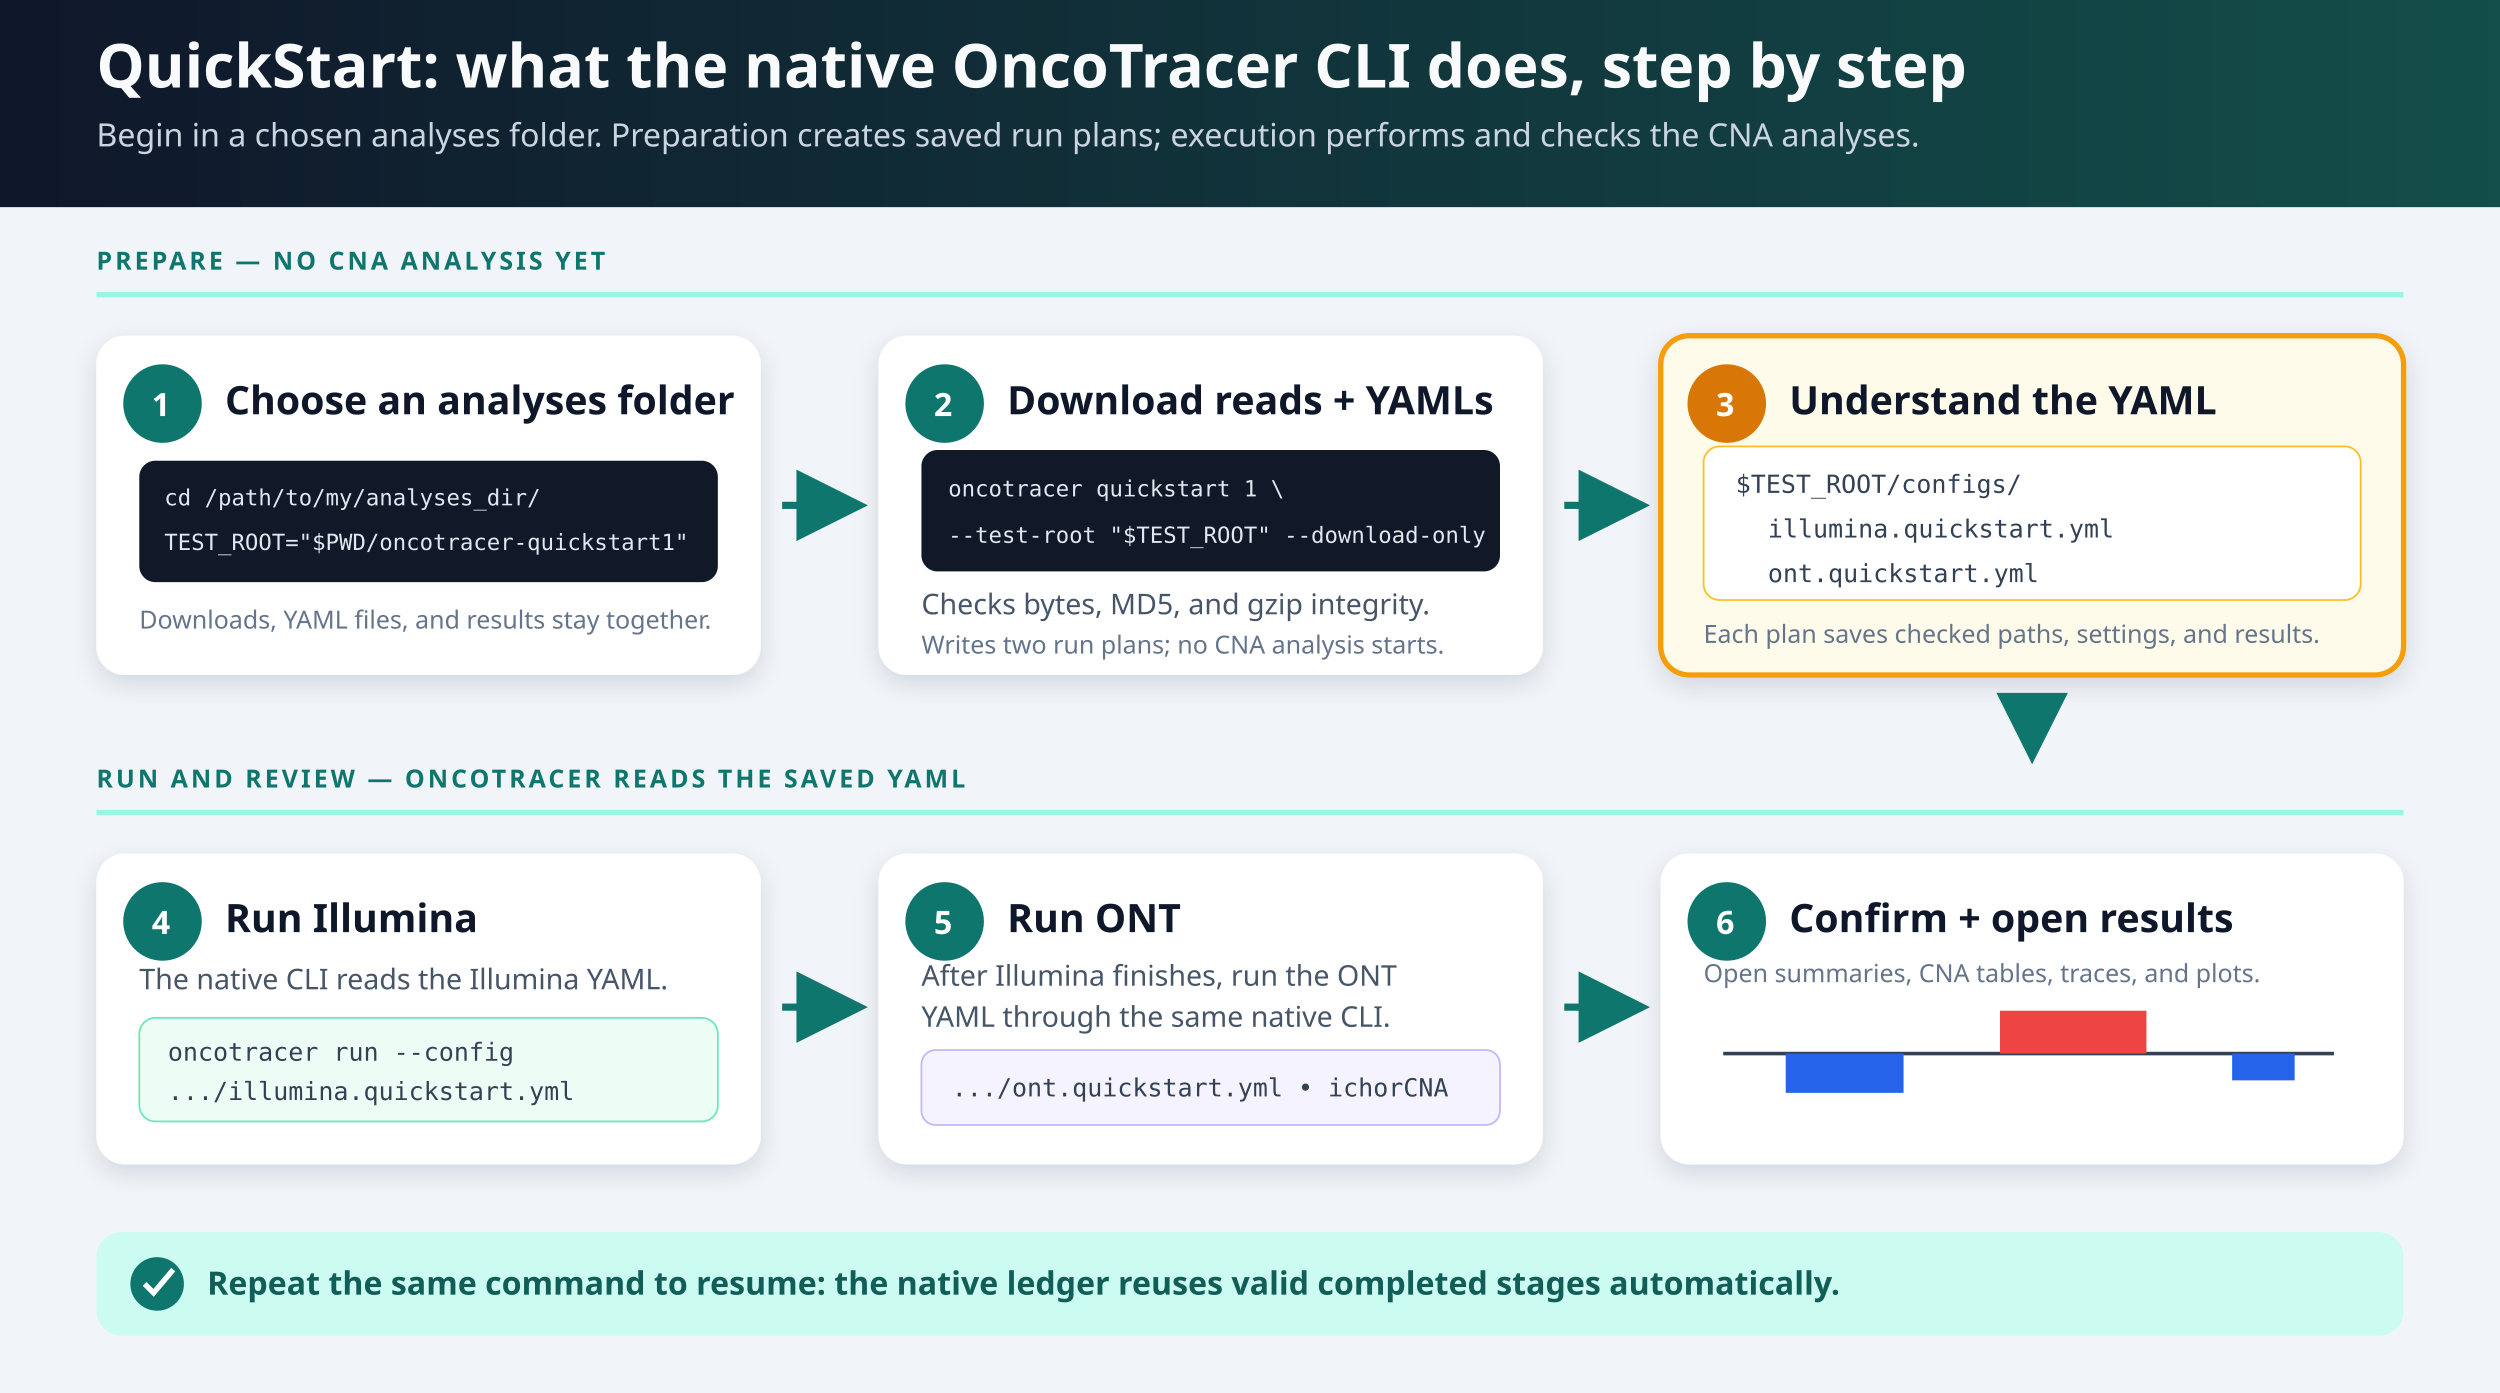
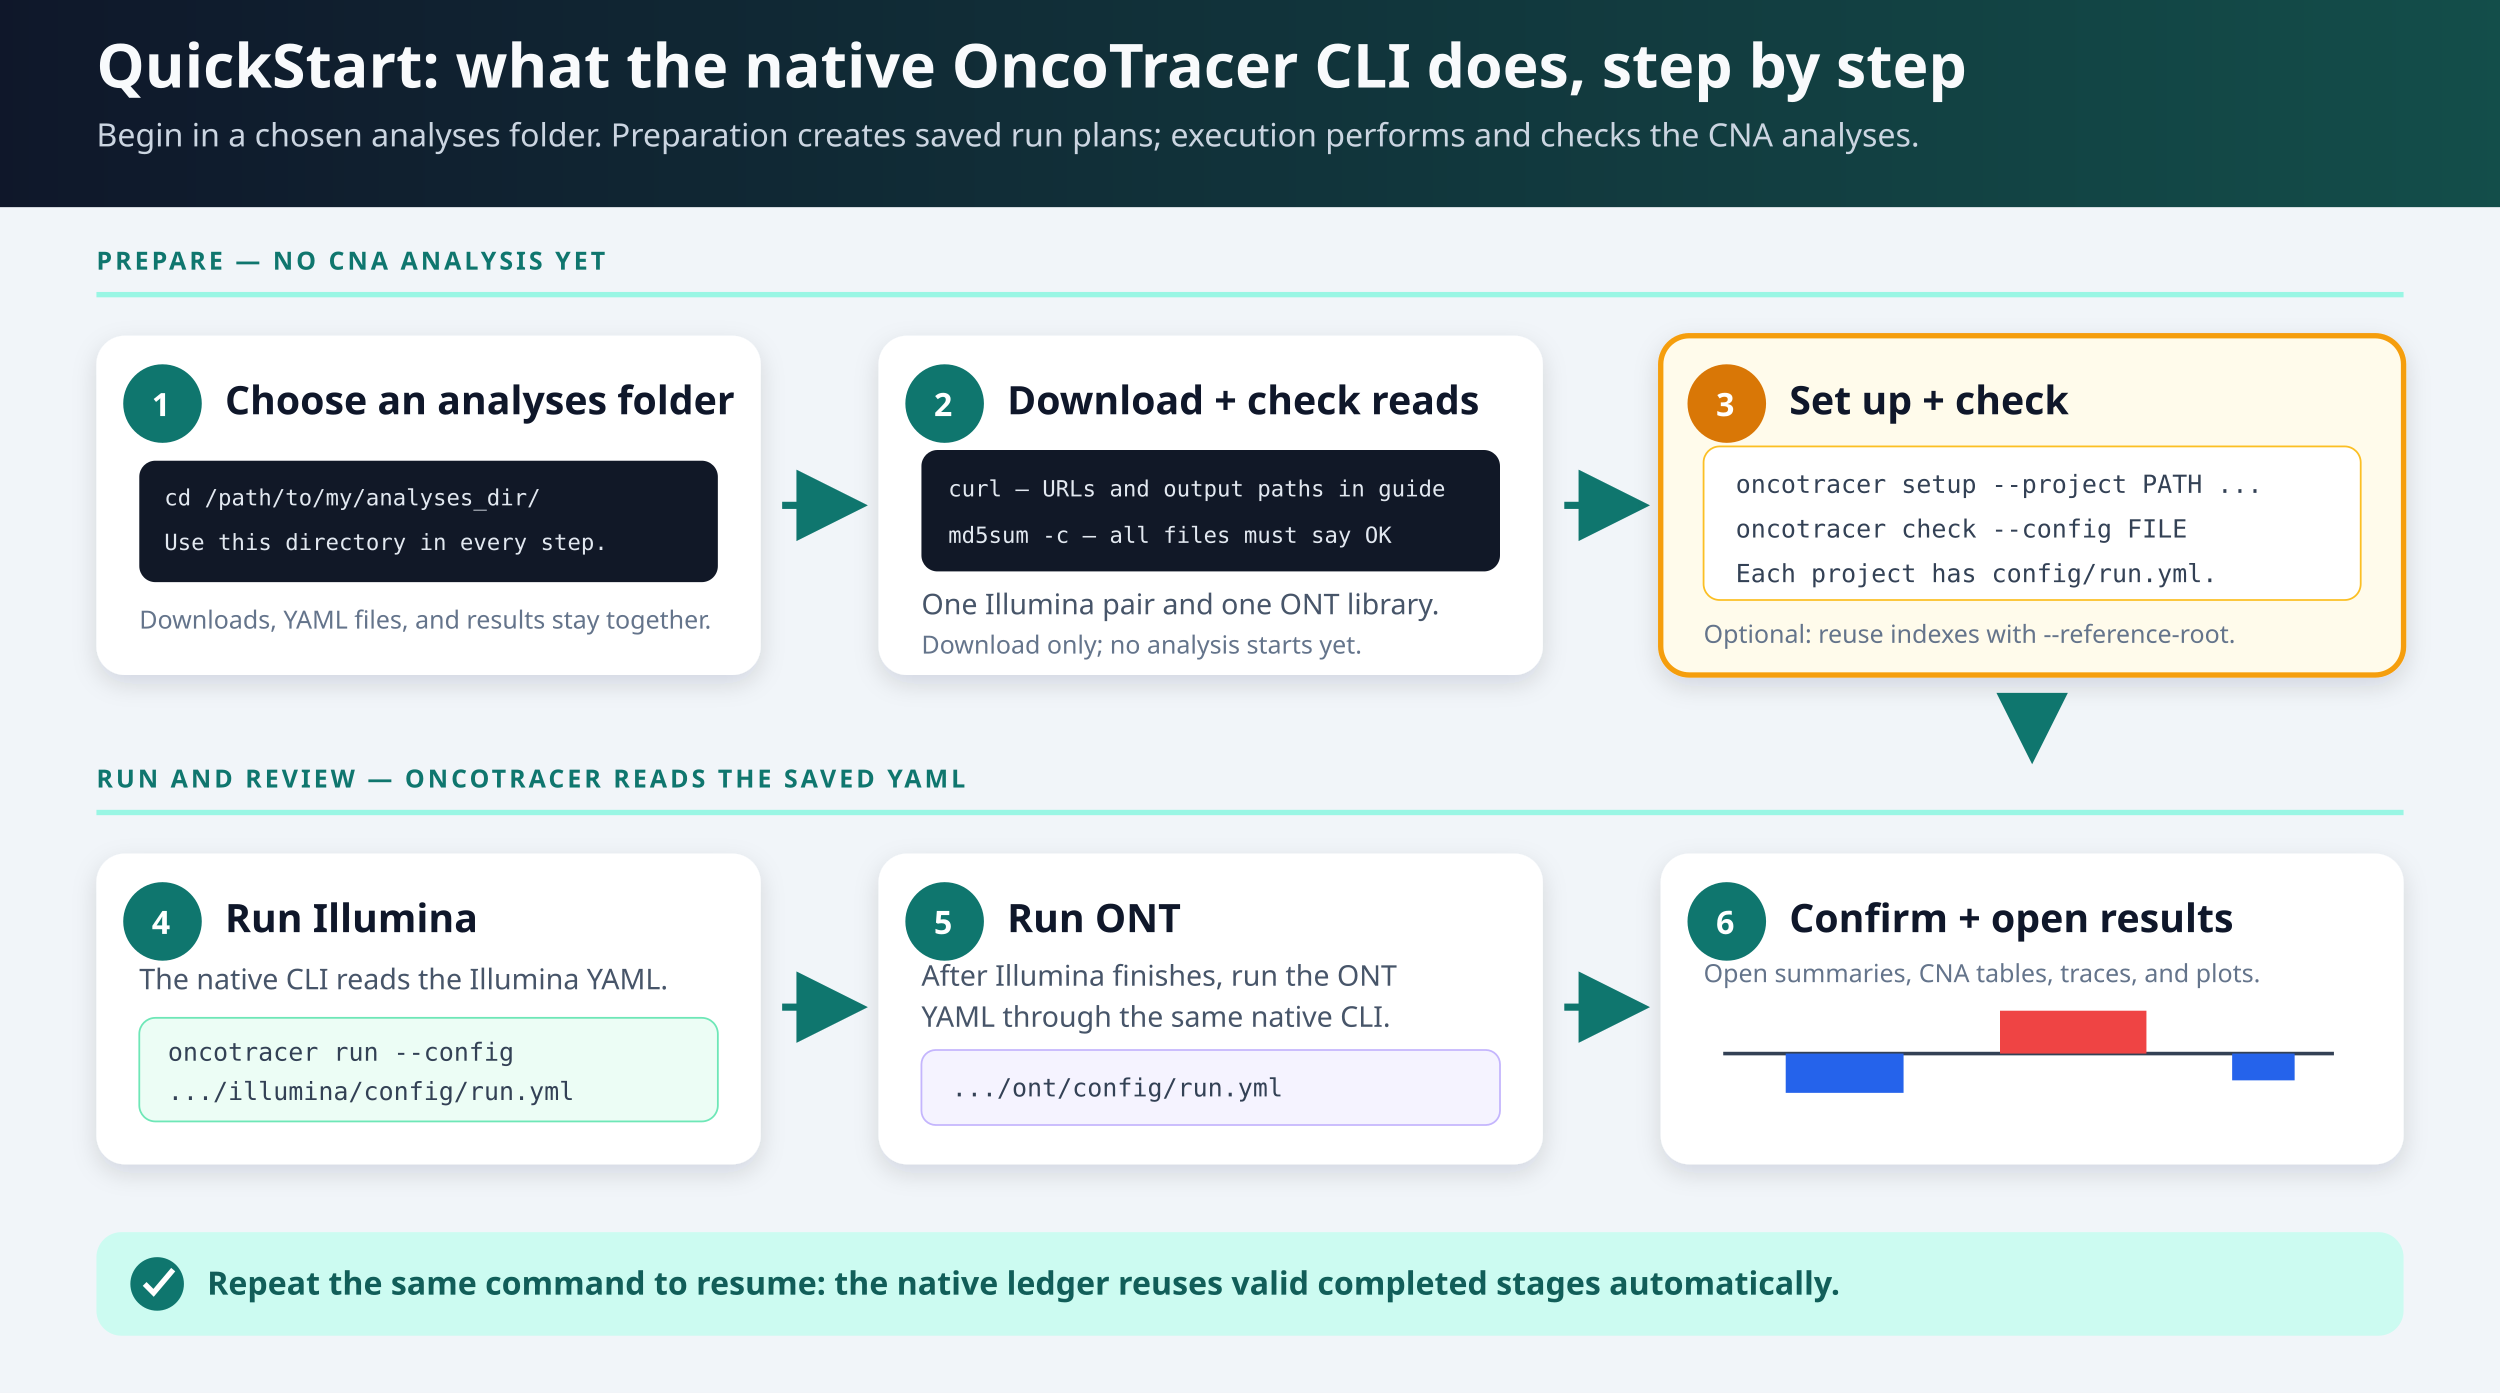
<svg xmlns="http://www.w3.org/2000/svg" width="1400" height="780" viewBox="0 0 1400 780" role="img" aria-labelledby="title desc">
  <defs>
    <linearGradient id="header" x1="0" x2="1">
      <stop offset="0" stop-color="#0f172a" />
      <stop offset="1" stop-color="#134e4a" />
    </linearGradient>
    <filter id="shadow" x="-10%" y="-10%" width="120%" height="130%">
      <feDropShadow dx="0" dy="5" stdDeviation="7" flood-color="#0f172a" flood-opacity=".13" />
    </filter>
    <marker id="arrow" markerWidth="10" markerHeight="10" refX="8" refY="5" orient="auto">
      <path d="M0 0 L10 5 L0 10 Z" fill="#0f766e" />
    </marker>
  </defs>
  <style>
    .h1{font:700 34px system-ui,sans-serif;fill:#f8fafc}.lead{font:18px system-ui,sans-serif;fill:#cbd5e1}
    .lane{font:700 14px system-ui,sans-serif;fill:#0f766e;letter-spacing:.12em}.num{font:700 18px system-ui,sans-serif;fill:#fff}
    .card-title{font:700 22px system-ui,sans-serif;fill:#0f172a}.body{font:16px system-ui,sans-serif;fill:#475569}.code{font:14px ui-monospace,SFMono-Regular,Consolas,monospace;fill:#e2e8f0}.code-sm{font:12.5px ui-monospace,SFMono-Regular,Consolas,monospace;fill:#e2e8f0}
    .file{font:14px ui-monospace,SFMono-Regular,Consolas,monospace;fill:#334155}.small{font:14px system-ui,sans-serif;fill:#64748b}.banner{font:700 18px system-ui,sans-serif;fill:#115e59}
  </style>
  <rect width="1400" height="780" fill="#f1f5f9" />
  <rect width="1400" height="116" fill="url(#header)" />
  <text class="h1" x="54" y="49">QuickStart: what the native OncoTracer CLI does, step by step</text>
  <text class="lead" x="54" y="82">Begin in a chosen analyses folder. Preparation creates saved run plans; execution performs and checks the CNA analyses.</text>
  <text class="lane" x="54" y="151">PREPARE — NO CNA ANALYSIS YET</text>
  <line x1="54" y1="165" x2="1346" y2="165" stroke="#99f6e4" stroke-width="3" />
  <g filter="url(#shadow)">
    <rect x="54" y="188" width="372" height="190" rx="16" fill="#fff" />
  </g>
  <circle cx="91" cy="226" r="22" fill="#0f766e" />
  <text class="num" x="85" y="233">1</text>
  <text class="card-title" x="126" y="232">Choose an analyses folder</text>
  <rect x="78" y="258" width="324" height="68" rx="9" fill="#111827" />
  <text class="code-sm" x="92" y="283">cd /path/to/my/analyses_dir/</text>
-   <text class="code-sm" x="92" y="308">TEST_ROOT="$PWD/oncotracer-quickstart1"</text>
+   <text class="code-sm" x="92" y="308">Use this directory in every step.</text>
  <text class="small" x="78" y="352">Downloads, YAML files, and results stay together.</text>
  <path d="M438 283 H478" stroke="#0f766e" stroke-width="4" marker-end="url(#arrow)" />
  <g filter="url(#shadow)">
    <rect x="492" y="188" width="372" height="190" rx="16" fill="#fff" />
  </g>
  <circle cx="529" cy="226" r="22" fill="#0f766e" />
  <text class="num" x="523" y="233">2</text>
-   <text class="card-title" x="564" y="232">Download reads + YAMLs</text>
+   <text class="card-title" x="564" y="232">Download + check reads</text>
  <rect x="516" y="252" width="324" height="68" rx="9" fill="#111827" />
-   <text class="code-sm" x="531" y="278">oncotracer quickstart 1 \</text>
-   <text class="code-sm" x="531" y="304">  --test-root "$TEST_ROOT" --download-only</text>
-   <text class="body" x="516" y="344">Checks bytes, MD5, and gzip integrity.</text>
-   <text class="small" x="516" y="366">Writes two run plans; no CNA analysis starts.</text>
+   <text class="code-sm" x="531" y="278">curl — URLs and output paths in guide</text>
+   <text class="code-sm" x="531" y="304">md5sum -c — all files must say OK</text>
+   <text class="body" x="516" y="344">One Illumina pair and one ONT library.</text>
+   <text class="small" x="516" y="366">Download only; no analysis starts yet.</text>
  <path d="M876 283 H916" stroke="#0f766e" stroke-width="4" marker-end="url(#arrow)" />
  <g filter="url(#shadow)">
    <rect x="930" y="188" width="416" height="190" rx="16" fill="#fffbeb" stroke="#f59e0b" stroke-width="3" />
  </g>
  <circle cx="967" cy="226" r="22" fill="#d97706" />
  <text class="num" x="961" y="233">3</text>
-   <text class="card-title" x="1002" y="232">Understand the YAML</text>
+   <text class="card-title" x="1002" y="232">Set up + check</text>
  <rect x="954" y="250" width="368" height="86" rx="9" fill="#fff" stroke="#fbbf24" />
-   <text class="file" x="972" y="276">$TEST_ROOT/configs/</text>
-   <text class="file" x="990" y="301">illumina.quickstart.yml</text>
-   <text class="file" x="990" y="326">ont.quickstart.yml</text>
-   <text class="small" x="954" y="360">Each plan saves checked paths, settings, and results.</text>
+   <text class="file" x="972" y="276">oncotracer setup --project PATH ...</text>
+   <text class="file" x="972" y="301">oncotracer check --config FILE</text>
+   <text class="file" x="972" y="326">Each project has config/run.yml.</text>
+   <text class="small" x="954" y="360">Optional: reuse indexes with --reference-root.</text>
  <path d="M1138 390 V420" stroke="#0f766e" stroke-width="4" marker-end="url(#arrow)" />
  <text class="lane" x="54" y="441">RUN AND REVIEW — ONCOTRACER READS THE SAVED YAML</text>
  <line x1="54" y1="455" x2="1346" y2="455" stroke="#99f6e4" stroke-width="3" />
  <g filter="url(#shadow)">
    <rect x="54" y="478" width="372" height="174" rx="16" fill="#fff" />
  </g>
  <circle cx="91" cy="516" r="22" fill="#0f766e" />
  <text class="num" x="85" y="523">4</text>
  <text class="card-title" x="126" y="522">Run Illumina</text>
  <text class="body" x="78" y="554">The native CLI reads the Illumina YAML.</text>
  <rect x="78" y="570" width="324" height="58" rx="9" fill="#ecfdf5" stroke="#6ee7b7" />
  <text class="file" x="94" y="594">oncotracer run --config</text>
-   <text class="file" x="94" y="616">.../illumina.quickstart.yml</text>
+   <text class="file" x="94" y="616">.../illumina/config/run.yml</text>
  <path d="M438 564 H478" stroke="#0f766e" stroke-width="4" marker-end="url(#arrow)" />
  <g filter="url(#shadow)">
    <rect x="492" y="478" width="372" height="174" rx="16" fill="#fff" />
  </g>
  <circle cx="529" cy="516" r="22" fill="#0f766e" />
  <text class="num" x="523" y="523">5</text>
  <text class="card-title" x="564" y="522">Run ONT</text>
  <text class="body" x="516" y="552">After Illumina finishes, run the ONT</text>
  <text class="body" x="516" y="575">YAML through the same native CLI.</text>
  <rect x="516" y="588" width="324" height="42" rx="8" fill="#f5f3ff" stroke="#c4b5fd" />
-   <text class="file" x="533" y="614">.../ont.quickstart.yml • ichorCNA</text>
+   <text class="file" x="533" y="614">.../ont/config/run.yml</text>
  <path d="M876 564 H916" stroke="#0f766e" stroke-width="4" marker-end="url(#arrow)" />
  <g filter="url(#shadow)">
    <rect x="930" y="478" width="416" height="174" rx="16" fill="#fff" />
  </g>
  <circle cx="967" cy="516" r="22" fill="#0f766e" />
  <text class="num" x="961" y="523">6</text>
  <text class="card-title" x="1002" y="522">Confirm + open results</text>
  <line x1="965" y1="590" x2="1307" y2="590" stroke="#334155" stroke-width="2" />
  <rect x="1000" y="590" width="66" height="22" fill="#2563eb" />
  <rect x="1120" y="566" width="82" height="24" fill="#ef4444" />
  <rect x="1250" y="590" width="35" height="15" fill="#2563eb" />
  <text class="small" x="954" y="550">Open summaries, CNA tables, traces, and plots.</text>
  <rect x="54" y="690" width="1292" height="58" rx="14" fill="#ccfbf1" />
  <circle cx="88" cy="719" r="15" fill="#0f766e" />
  <path d="M81 719l5 5 11-13" fill="none" stroke="#fff" stroke-width="3" />
  <text class="banner" x="116" y="725">Repeat the same command to resume: the native ledger reuses valid completed stages automatically.</text>
</svg>
